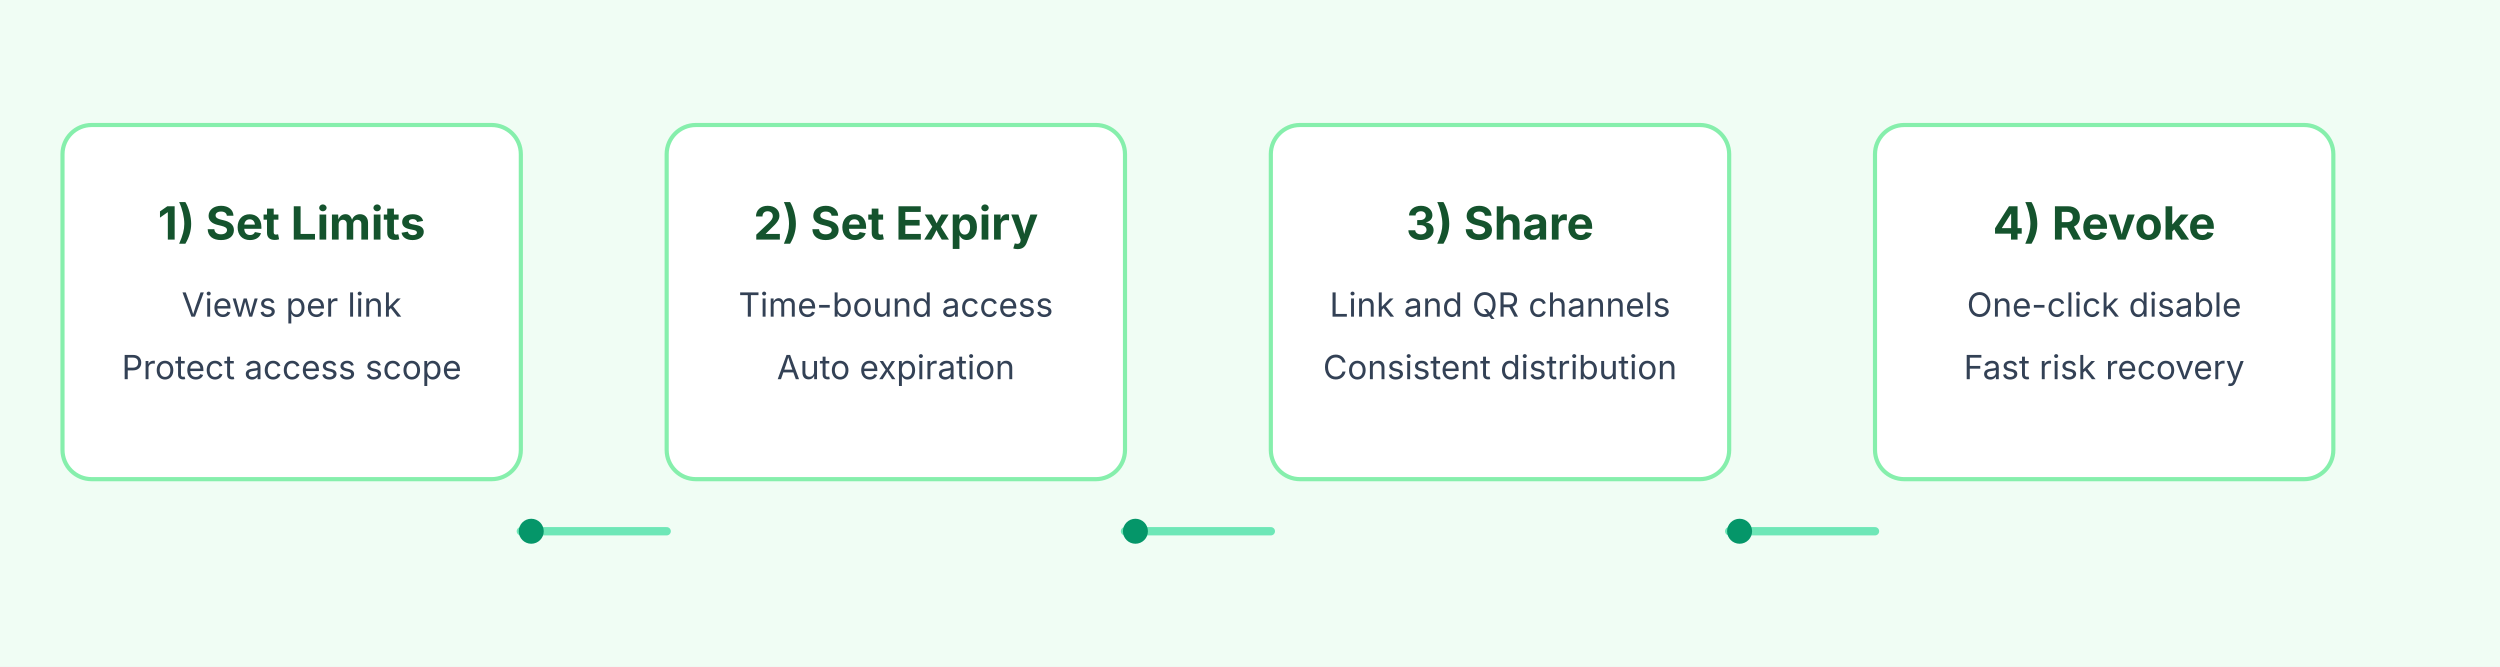
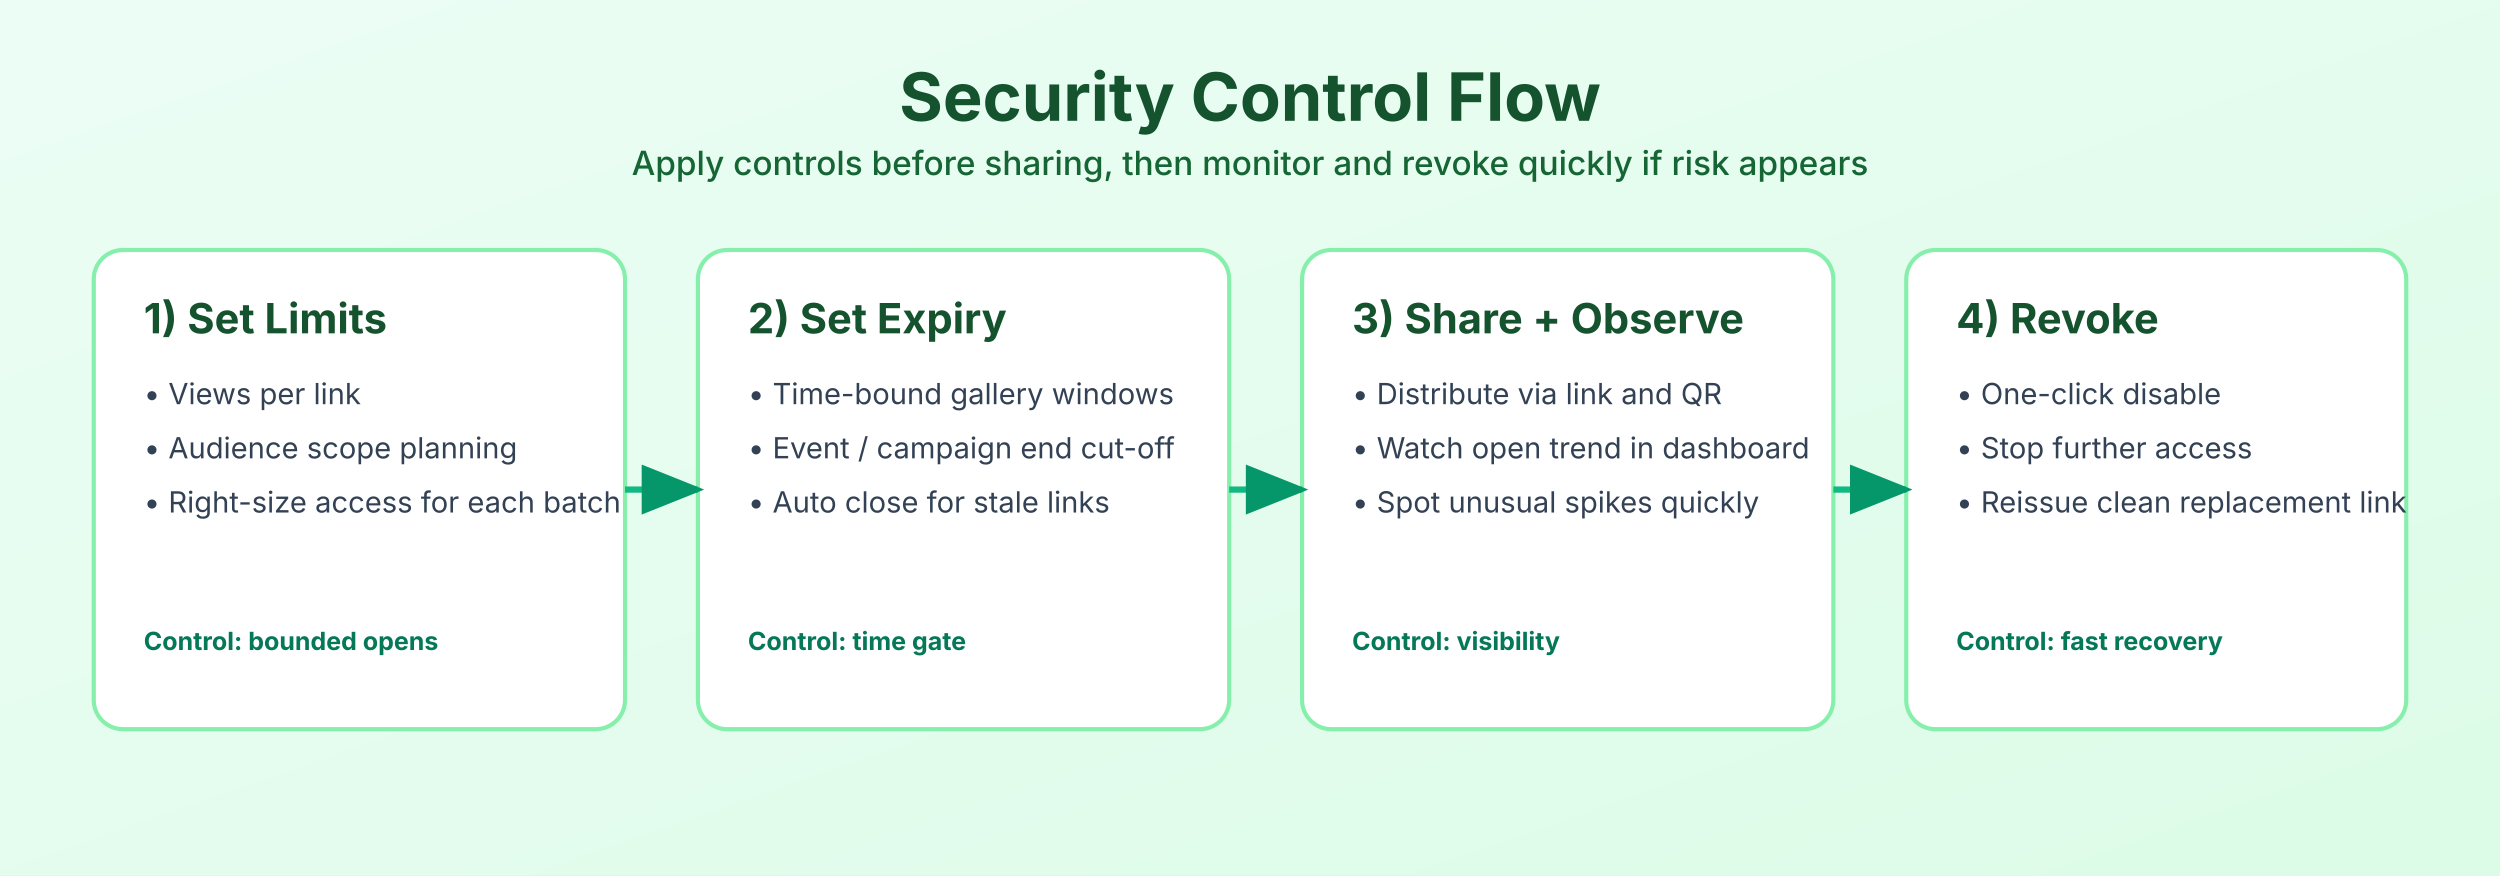
- <svg xmlns="http://www.w3.org/2000/svg" viewBox="0 0 1200 320" preserveAspectRatio="xMidYMid meet">
-   <style>
-     .box{fill:#fff;stroke:#86efac;stroke-width:2;rx:14}
-     .t1{font:700 22px Inter,Segoe UI,sans-serif;fill:#14532d}
-     .t2{font:400 16px Inter,Segoe UI,sans-serif;fill:#334155}
-     .arr{stroke:#6ee7b7;stroke-width:4;stroke-linecap:round}
-     .dot{fill:#059669}
-     @keyframes slide{0%{transform:translateX(0)}100%{transform:translateX(165px)}}
-     .d1{animation:slide 1.9s linear infinite}
-     .d2{animation:slide 1.9s linear infinite .5s}
-     .d3{animation:slide 1.9s linear infinite 1s}
-   </style>
-   <rect width="1200" height="320" fill="#f0fdf4" />
-   <g transform="translate(30,60)">
-     <rect class="box" width="220" height="170" />
-     <text class="t1" x="110" y="55" text-anchor="middle">1) Set Limits</text>
-     <text class="t2" x="110" y="92" text-anchor="middle">Views per link</text>
-     <text class="t2" x="110" y="122" text-anchor="middle">Protect access scope</text>
+ <svg xmlns="http://www.w3.org/2000/svg" viewBox="0 0 1200 420" preserveAspectRatio="xMidYMid meet" role="img" aria-labelledby="title desc">
+   <defs>
+     <linearGradient id="bg" x1="0" x2="1" y1="0" y2="1">
+       <stop offset="0%" stop-color="#ecfdf5" />
+       <stop offset="100%" stop-color="#dcfce7" />
+     </linearGradient>
+     <marker id="arrow" markerWidth="10" markerHeight="8" refX="9" refY="4" orient="auto">
+       <polygon points="0,0 10,4 0,8" fill="#059669" />
+     </marker>
+     <style>
+       .title{font:700 32px Inter,Segoe UI,sans-serif;fill:#14532d}
+       .sub{font:500 16px Inter,Segoe UI,sans-serif;fill:#166534}
+       .box{fill:#ffffff;stroke:#86efac;stroke-width:2}
+       .h{font:700 20px Inter,Segoe UI,sans-serif;fill:#14532d}
+       .t{font:400 14px Inter,Segoe UI,sans-serif;fill:#334155}
+       .line{stroke:#10b981;stroke-width:3;fill:none;marker-end:url(#arrow)}
+       .chip{font:700 12px Inter,Segoe UI,sans-serif;fill:#047857}
+     </style>
+   </defs>
+   <rect width="1200" height="420" fill="url(#bg)" />
+   <text class="title" x="600" y="58" text-anchor="middle">Security Control Flow</text>
+   <text class="sub" x="600" y="84" text-anchor="middle">Apply controls before sharing, then monitor and revoke quickly if risk appears</text>
+   <g transform="translate(45,120)">
+     <rect class="box" rx="14" ry="14" width="255" height="230" />
+     <text class="h" x="24" y="40">1) Set Limits</text>
+     <text class="t" x="24" y="74">• Views per link</text>
+     <text class="t" x="24" y="100">• Audience scope planning</text>
+     <text class="t" x="24" y="126">• Right-size access for each batch</text>
+     <text class="chip" x="24" y="192">Control: bounded opens</text>
  </g>
-   <g transform="translate(320,60)">
-     <rect class="box" width="220" height="170" />
-     <text class="t1" x="110" y="55" text-anchor="middle">2) Set Expiry</text>
-     <text class="t2" x="110" y="92" text-anchor="middle">Time-bound access</text>
-     <text class="t2" x="110" y="122" text-anchor="middle">Auto expiration</text>
+   <g transform="translate(335,120)">
+     <rect class="box" rx="14" ry="14" width="255" height="230" />
+     <text class="h" x="24" y="40">2) Set Expiry</text>
+     <text class="t" x="24" y="74">• Time-bound gallery windows</text>
+     <text class="t" x="24" y="100">• Event / campaign end cut-off</text>
+     <text class="t" x="24" y="126">• Auto close for stale links</text>
+     <text class="chip" x="24" y="192">Control: time gate</text>
  </g>
-   <g transform="translate(610,60)">
-     <rect class="box" width="220" height="170" />
-     <text class="t1" x="110" y="55" text-anchor="middle">3) Share</text>
-     <text class="t2" x="110" y="92" text-anchor="middle">Link and QR channels</text>
-     <text class="t2" x="110" y="122" text-anchor="middle">Consistent distribution</text>
+   <g transform="translate(625,120)">
+     <rect class="box" rx="14" ry="14" width="255" height="230" />
+     <text class="h" x="24" y="40">3) Share + Observe</text>
+     <text class="t" x="24" y="74">• Distribute via link and QR</text>
+     <text class="t" x="24" y="100">• Watch open trend in dashboard</text>
+     <text class="t" x="24" y="126">• Spot unusual spikes quickly</text>
+     <text class="chip" x="24" y="192">Control: visibility</text>
  </g>
-   <g transform="translate(900,60)">
-     <rect class="box" width="220" height="170" />
-     <text class="t1" x="110" y="55" text-anchor="middle">4) Revoke</text>
-     <text class="t2" x="110" y="92" text-anchor="middle">One-click disable</text>
-     <text class="t2" x="110" y="122" text-anchor="middle">Fast risk recovery</text>
+   <g transform="translate(915,120)">
+     <rect class="box" rx="14" ry="14" width="240" height="230" />
+     <text class="h" x="24" y="40">4) Revoke</text>
+     <text class="t" x="24" y="74">• One-click disable</text>
+     <text class="t" x="24" y="100">• Stop further access</text>
+     <text class="t" x="24" y="126">• Reissue clean replacement link</text>
+     <text class="chip" x="24" y="192">Control: fast recovery</text>
  </g>
-   <line class="arr" x1="250" y1="255" x2="320" y2="255" />
-   <line class="arr" x1="540" y1="255" x2="610" y2="255" />
-   <line class="arr" x1="830" y1="255" x2="900" y2="255" />
-   <circle class="dot d1" cx="255" cy="255" r="6" />
-   <circle class="dot d2" cx="545" cy="255" r="6" />
-   <circle class="dot d3" cx="835" cy="255" r="6" />
+   <path class="line" d="M300 235 L335 235" />
+   <path class="line" d="M590 235 L625 235" />
+   <path class="line" d="M880 235 L915 235" />
</svg>
